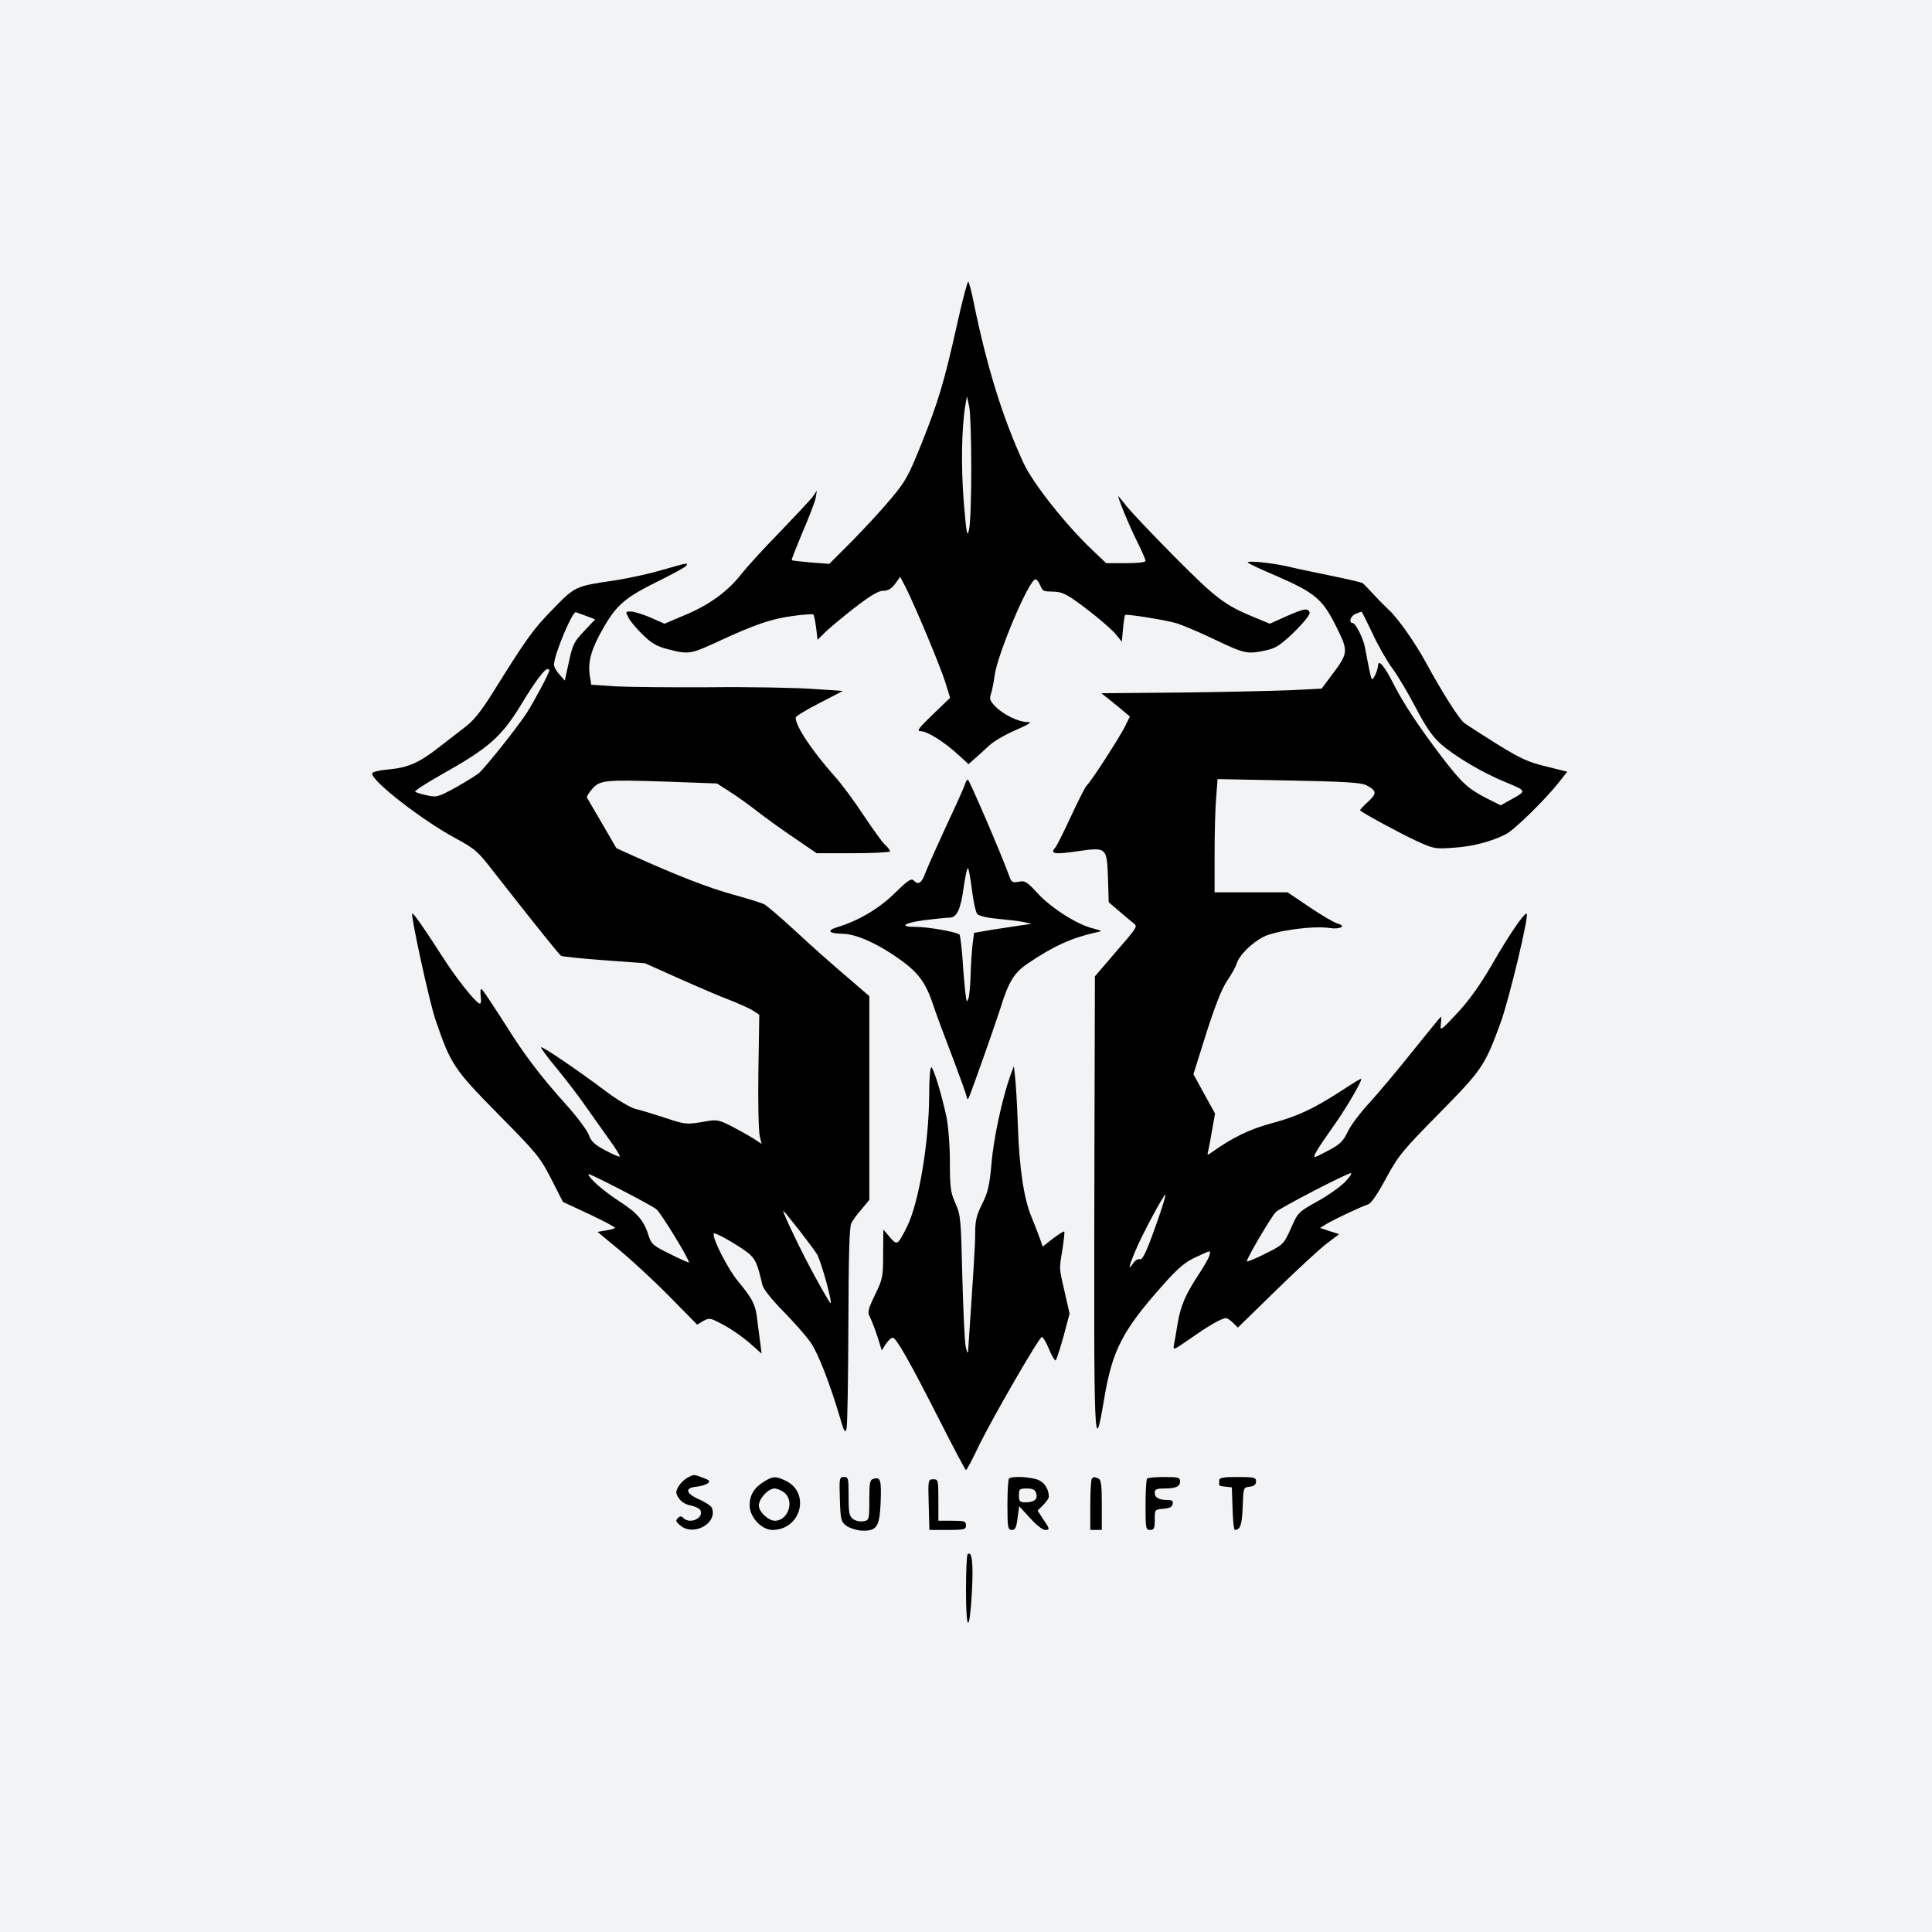
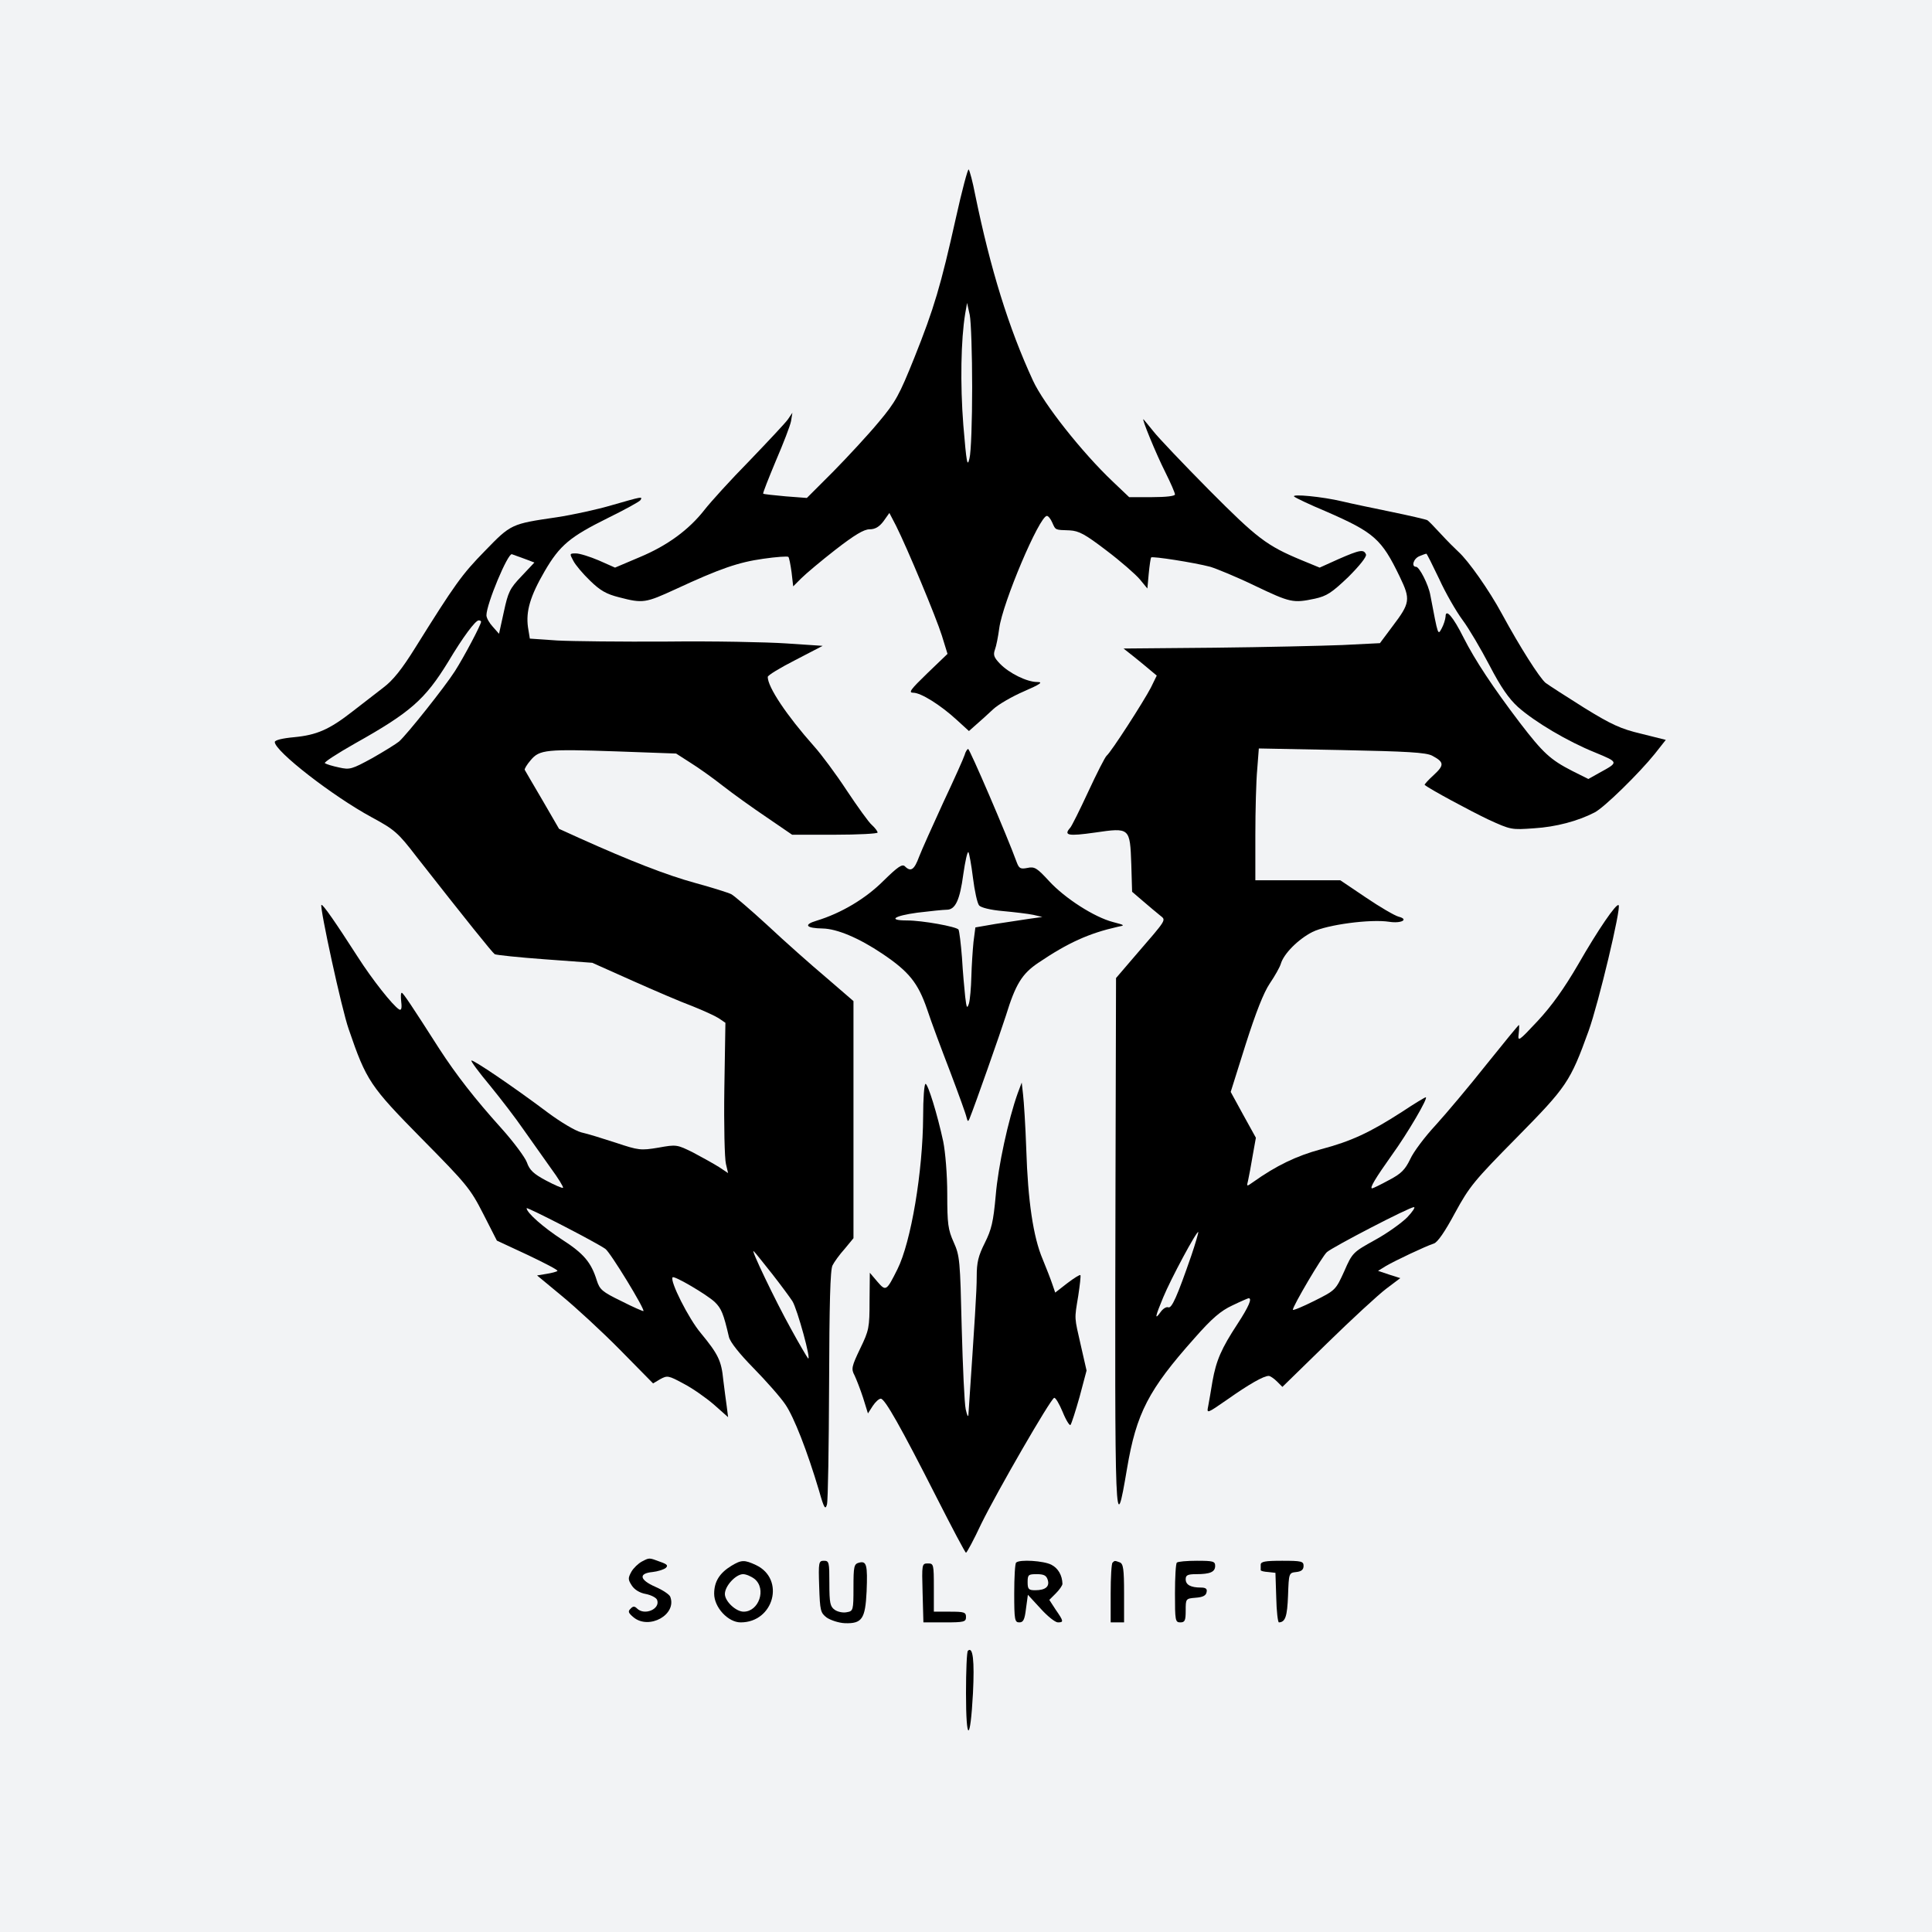
<svg xmlns="http://www.w3.org/2000/svg" version="1.0" width="1024" height="1024" viewBox="0 0 1024 1024" preserveAspectRatio="xMidYMid meet">
  <rect width="1024" height="1024" fill="#f2f3f5" />
-   <g transform="translate(512 512) scale(1.22) translate(-512 -512)">
+   <g transform="translate(512 512) scale(1.42) translate(-512 -512)">
    <g transform="translate(0,1024) scale(0.1,-0.1)" fill="#000000" stroke="none">
      <path d="M5082 7911 c-56 -251 -81 -336 -155 -521 -56 -139 -69 -164 -133 -240 -39 -47 -115 -129 -169 -184 l-99 -99 -79 6 c-44 4 -82 8 -84 10 -2 2 20 57 47 122 28 65 54 132 57 149 l5 31 -17 -25 c-10 -14 -75 -83 -144 -155 -70 -71 -144 -153 -166 -181 -59 -76 -140 -135 -243 -178 l-92 -39 -61 27 c-33 14 -71 26 -85 26 -24 0 -24 -1 -10 -27 8 -16 36 -49 63 -75 38 -37 61 -50 109 -62 88 -23 98 -21 209 30 168 78 236 101 328 114 48 7 91 10 94 7 3 -3 8 -29 12 -58 l6 -52 30 30 c17 17 74 65 128 107 71 55 106 76 127 76 21 0 36 9 52 30 l22 31 25 -48 c42 -84 149 -340 171 -410 l21 -68 -75 -72 c-63 -61 -72 -73 -53 -73 29 0 102 -46 162 -101 l46 -42 27 24 c15 13 43 38 63 57 19 18 71 48 115 67 62 27 73 35 50 35 -39 0 -105 33 -139 68 -23 24 -26 33 -19 53 5 13 12 49 16 79 12 94 150 420 178 420 5 0 14 -11 20 -25 13 -29 10 -27 65 -29 35 -2 57 -14 137 -75 53 -40 109 -89 125 -108 l28 -34 5 55 c3 31 7 58 9 61 6 5 160 -19 221 -35 23 -7 99 -38 167 -71 132 -63 142 -65 223 -48 45 10 63 22 125 81 43 43 69 76 66 84 -8 20 -22 18 -102 -17 l-71 -32 -68 28 c-130 54 -165 81 -345 262 -97 98 -190 196 -207 218 -18 22 -34 42 -37 45 -11 11 47 -130 81 -197 20 -40 36 -77 36 -83 0 -6 -34 -10 -86 -10 l-85 0 -61 58 c-115 109 -258 290 -298 377 -91 197 -159 417 -216 695 -9 47 -20 88 -24 93 -3 4 -25 -78 -48 -182z m61 -631 c0 -124 -4 -243 -10 -265 -8 -35 -11 -19 -23 124 -12 154 -9 319 7 416 l7 40 10 -45 c5 -25 9 -146 9 -270z" />
      <path d="M6345 6872 c6 -5 58 -30 118 -55 181 -79 208 -103 276 -244 41 -85 39 -98 -27 -185 l-47 -63 -140 -7 c-77 -3 -292 -8 -478 -10 l-339 -3 38 -30 c20 -16 48 -39 62 -51 l24 -20 -22 -45 c-27 -52 -148 -240 -165 -254 -6 -5 -37 -66 -69 -135 -32 -69 -62 -129 -67 -134 -26 -29 -7 -32 92 -18 131 19 131 19 136 -119 l3 -102 42 -36 c23 -20 51 -43 62 -52 23 -19 29 -10 -92 -150 l-72 -84 -2 -765 c-3 -1304 -2 -1332 43 -1066 35 207 80 294 252 487 65 74 98 102 141 122 31 15 59 27 61 27 14 0 0 -32 -41 -95 -61 -93 -80 -137 -94 -215 -6 -36 -13 -78 -16 -93 -6 -29 -5 -28 73 26 81 57 134 87 153 87 5 0 19 -9 31 -21 l20 -20 167 163 c92 90 191 181 220 203 l53 40 -41 13 -42 14 29 18 c34 20 148 74 179 84 14 4 42 45 79 114 54 99 71 120 231 282 186 189 199 207 268 398 37 103 122 459 112 469 -8 9 -77 -92 -151 -221 -53 -91 -99 -155 -151 -211 -72 -77 -75 -79 -71 -47 2 17 2 32 1 32 -2 0 -56 -66 -121 -147 -65 -82 -150 -183 -190 -227 -40 -43 -83 -100 -95 -127 -19 -39 -33 -54 -79 -78 -31 -17 -60 -31 -63 -31 -11 0 13 39 74 125 58 80 137 215 126 215 -3 0 -43 -24 -88 -54 -121 -78 -190 -110 -303 -140 -92 -25 -167 -61 -254 -123 -24 -17 -24 -17 -18 7 3 14 11 55 17 92 l12 67 -47 85 -47 86 56 178 c38 119 67 193 90 227 19 28 37 60 41 73 11 38 65 92 118 119 54 27 217 49 287 38 45 -7 74 9 35 19 -15 4 -70 36 -123 72 l-95 64 -158 0 -159 0 0 168 c0 93 3 204 7 246 l6 78 309 -6 c246 -5 315 -9 338 -21 45 -24 46 -35 6 -72 -21 -19 -36 -36 -34 -37 19 -16 170 -97 237 -129 85 -39 87 -39 171 -33 82 5 164 27 226 59 36 18 168 148 225 219 l41 52 -92 23 c-76 18 -111 34 -213 97 -67 42 -132 84 -144 93 -23 20 -94 131 -163 258 -47 87 -125 198 -162 231 -12 11 -42 41 -65 66 -23 25 -46 49 -51 52 -6 3 -66 17 -134 31 -68 14 -150 31 -183 39 -75 18 -192 29 -180 18z m541 -307 c24 -53 64 -122 87 -153 24 -32 69 -109 101 -170 42 -81 72 -124 106 -155 63 -56 186 -129 288 -170 89 -37 89 -36 16 -76 l-41 -23 -60 30 c-82 42 -109 67 -195 179 -101 133 -168 234 -211 319 -39 78 -67 110 -67 78 -1 -11 -7 -30 -14 -43 -15 -27 -13 -33 -43 124 -7 39 -41 105 -53 105 -19 0 -10 31 13 40 12 5 23 9 25 9 2 1 23 -42 48 -94z m-119 -2383 c-21 -21 -75 -60 -121 -85 -81 -45 -84 -47 -114 -116 -32 -70 -32 -71 -112 -111 -44 -22 -80 -37 -80 -33 0 14 109 199 127 215 23 20 308 168 325 168 6 0 -5 -17 -25 -38z m-806 -143 c-53 -153 -73 -198 -86 -193 -7 3 -20 -5 -29 -18 -23 -32 -20 -17 10 55 28 68 125 249 131 244 1 -2 -10 -41 -26 -88z" />
      <path d="M3798 6840 c-54 -16 -146 -36 -205 -45 -171 -25 -171 -25 -269 -126 -86 -88 -111 -123 -259 -360 -51 -82 -84 -123 -120 -150 -27 -21 -79 -61 -115 -89 -87 -68 -134 -88 -218 -96 -44 -4 -72 -11 -72 -18 0 -34 216 -202 362 -281 85 -46 98 -57 167 -147 185 -236 283 -358 292 -364 6 -3 90 -12 187 -19 l177 -13 150 -67 c83 -37 183 -80 224 -95 40 -16 84 -36 98 -45 l25 -17 -4 -246 c-2 -136 1 -262 6 -281 l8 -34 -33 22 c-19 12 -62 36 -96 54 -62 31 -64 31 -131 19 -66 -11 -74 -10 -158 18 -49 16 -107 34 -130 39 -23 6 -78 39 -125 74 -129 97 -280 199 -285 194 -3 -2 28 -44 69 -93 40 -49 97 -123 125 -164 29 -41 75 -106 102 -144 28 -38 48 -71 46 -74 -3 -2 -31 10 -63 27 -47 25 -62 39 -72 68 -7 19 -50 77 -95 127 -100 111 -169 200 -232 297 -101 158 -135 209 -140 209 -4 0 -4 -15 -2 -34 3 -24 0 -33 -8 -28 -24 15 -100 111 -155 197 -81 126 -130 197 -135 193 -7 -8 76 -391 102 -464 66 -193 80 -213 273 -409 167 -169 181 -186 229 -280 l51 -100 116 -54 c63 -30 113 -56 110 -59 -2 -3 -21 -8 -40 -11 l-36 -6 93 -77 c51 -42 149 -132 217 -201 l123 -125 27 16 c26 14 30 14 87 -17 33 -17 84 -53 113 -78 l53 -47 -5 40 c-3 21 -9 66 -13 99 -7 72 -19 96 -84 175 -45 53 -117 196 -105 208 6 7 127 -64 157 -92 25 -24 33 -44 53 -130 4 -19 39 -63 92 -117 47 -48 101 -109 119 -136 32 -47 81 -172 126 -323 18 -64 23 -71 29 -50 4 14 7 215 8 448 1 299 4 430 13 445 6 12 26 40 45 61 l33 40 0 442 0 443 -102 88 c-57 48 -155 135 -218 194 -63 58 -125 111 -136 117 -12 6 -73 25 -135 42 -106 29 -242 82 -431 167 l-77 35 -62 107 c-34 58 -64 109 -66 113 -2 3 8 20 22 36 33 40 59 42 322 33 l221 -8 53 -34 c29 -18 84 -57 122 -87 37 -29 111 -82 163 -117 l95 -65 159 0 c88 0 160 4 160 8 0 5 -9 17 -21 28 -12 10 -54 69 -94 129 -40 61 -95 135 -122 165 -103 116 -173 221 -173 259 0 6 46 34 103 63 l102 53 -135 9 c-74 5 -274 9 -445 7 -170 -1 -356 1 -411 4 l-102 7 -7 43 c-8 59 8 115 62 208 57 98 95 129 236 199 63 31 118 61 122 67 8 14 8 14 -107 -19z m-326 -200 l37 -14 -48 -51 c-44 -46 -50 -59 -66 -133 l-18 -82 -23 26 c-13 14 -24 33 -24 43 0 42 80 233 95 228 5 -2 27 -10 47 -17z m-162 -235 c0 -11 -64 -132 -98 -185 -37 -58 -177 -234 -208 -262 -11 -9 -56 -37 -100 -62 -77 -42 -84 -44 -124 -35 -24 5 -47 12 -53 16 -5 3 46 36 113 74 207 116 261 164 347 304 56 94 102 155 114 155 5 0 9 -2 9 -5z m464 -2341 c18 -12 148 -225 142 -232 -2 -1 -39 15 -82 37 -72 35 -81 43 -92 77 -21 68 -49 101 -130 153 -69 45 -132 100 -132 117 0 6 259 -127 294 -152z m623 -94 c32 -41 66 -87 75 -101 18 -28 73 -228 58 -213 -4 5 -33 54 -63 109 -59 106 -155 307 -139 290 6 -5 36 -44 69 -85z" />
      <path d="M5115 5908 c-4 -13 -40 -93 -80 -178 -39 -85 -80 -176 -90 -202 -18 -49 -31 -58 -53 -36 -10 10 -27 -2 -80 -54 -67 -67 -158 -121 -250 -149 -50 -15 -39 -28 23 -29 53 -1 135 -35 224 -95 98 -66 132 -108 166 -207 15 -46 54 -150 86 -233 31 -82 59 -159 61 -170 4 -16 6 -17 11 -5 19 46 117 325 136 385 36 117 60 156 121 197 111 75 189 110 295 134 30 6 29 6 -16 18 -70 18 -180 89 -238 152 -46 50 -55 56 -82 50 -26 -5 -31 -2 -40 22 -36 99 -175 422 -181 422 -3 0 -10 -10 -13 -22z m31 -459 c6 -48 16 -95 23 -103 7 -8 42 -17 89 -21 43 -4 94 -10 113 -14 l34 -8 -50 -7 c-27 -4 -84 -13 -125 -19 l-75 -13 -7 -54 c-3 -30 -7 -89 -8 -130 -1 -41 -5 -86 -9 -100 -7 -21 -9 -17 -14 25 -3 28 -9 93 -12 146 -4 52 -10 100 -13 105 -8 11 -135 34 -192 34 -73 0 -50 17 38 29 49 6 98 11 110 11 32 0 49 35 62 133 7 48 15 85 19 82 3 -4 11 -47 17 -96z" />
      <path d="M4960 4558 c-1 -205 -45 -468 -96 -570 -41 -82 -43 -83 -75 -46 l-28 33 -1 -105 c0 -100 -2 -110 -35 -178 -32 -67 -34 -76 -21 -100 7 -15 22 -53 32 -84 l18 -58 18 28 c10 15 23 27 30 27 15 0 74 -104 210 -372 57 -112 105 -203 108 -203 3 0 29 48 57 108 60 122 258 465 272 470 5 2 19 -22 32 -53 12 -30 26 -52 29 -48 4 5 19 52 34 105 l26 98 -21 92 c-25 111 -25 96 -10 187 6 40 10 75 8 77 -2 3 -24 -11 -49 -30 l-45 -35 -11 32 c-6 18 -22 59 -36 93 -35 82 -55 218 -61 409 -3 88 -9 180 -12 205 l-5 45 -15 -40 c-35 -98 -73 -272 -82 -381 -9 -100 -16 -128 -41 -178 -24 -48 -30 -72 -30 -125 0 -55 -7 -160 -31 -516 -1 -11 -5 -2 -10 20 -5 22 -11 159 -15 305 -6 251 -7 268 -30 319 -21 47 -24 68 -24 180 0 72 -7 156 -15 196 -22 102 -57 215 -66 215 -5 0 -9 -55 -9 -122z" />
      <path d="M3910 2897 c-13 -7 -31 -24 -39 -38 -13 -24 -13 -29 2 -52 10 -15 29 -27 52 -31 20 -4 39 -14 42 -22 13 -34 -47 -60 -75 -32 -9 9 -15 9 -24 -1 -11 -10 -8 -16 11 -32 58 -48 163 10 137 77 -3 8 -28 25 -56 37 -59 26 -63 50 -10 55 19 2 41 9 49 15 10 9 6 14 -20 23 -43 16 -40 16 -69 1z" />
      <path d="M4244 2881 c-44 -27 -64 -59 -64 -104 0 -51 52 -107 99 -107 124 0 167 162 57 214 -43 20 -54 20 -92 -3z m87 -49 c45 -37 16 -122 -41 -122 -29 0 -70 39 -70 66 0 30 41 74 68 74 11 0 30 -8 43 -18z" />
      <path d="M4572 2804 c3 -91 5 -98 28 -116 15 -10 45 -20 68 -21 64 -2 76 16 81 118 4 100 0 115 -28 108 -19 -5 -21 -13 -21 -93 0 -85 -1 -88 -25 -92 -13 -3 -34 1 -45 9 -17 12 -20 25 -20 99 0 78 -1 84 -20 84 -20 0 -21 -5 -18 -96z" />
      <path d="M5307 2893 c-4 -3 -7 -55 -7 -115 0 -99 2 -108 19 -108 15 0 20 10 25 52 l7 51 47 -51 c26 -29 55 -52 65 -52 22 0 22 4 -8 47 l-24 37 24 24 c14 14 25 30 25 36 -1 32 -16 58 -41 71 -28 15 -120 21 -132 8z m118 -64 c8 -25 -8 -39 -47 -39 -24 0 -28 4 -28 30 0 28 3 30 34 30 27 0 36 -5 41 -21z" />
      <path d="M5667 2893 c-4 -3 -7 -55 -7 -115 l0 -108 25 0 25 0 0 109 c0 90 -3 110 -16 115 -19 7 -19 7 -27 -1z" />
      <path d="M5907 2893 c-4 -3 -7 -55 -7 -115 0 -101 1 -108 20 -108 17 0 20 7 20 44 0 44 0 45 37 48 27 2 39 8 41 21 3 12 -3 17 -21 17 -38 0 -57 10 -57 31 0 15 7 19 39 19 52 0 71 8 71 31 0 17 -8 19 -68 19 -38 0 -72 -3 -75 -7z" />
      <path d="M6220 2885 c0 -8 0 -17 0 -20 0 -3 12 -6 28 -7 l27 -3 3 -92 c1 -51 6 -93 10 -93 24 1 31 22 34 100 3 84 3 85 31 88 19 2 27 9 27 23 0 17 -8 19 -80 19 -64 0 -80 -3 -80 -15z" />
      <path d="M4958 2780 l3 -110 80 0 c72 0 79 2 79 20 0 18 -7 20 -60 20 l-60 0 0 90 c0 87 -1 90 -22 90 -23 0 -23 -2 -20 -110z" />
      <path d="M5127 2564 c-4 -4 -7 -75 -7 -158 0 -185 16 -186 26 0 6 121 0 176 -19 158z" />
    </g>
  </g>
</svg>
